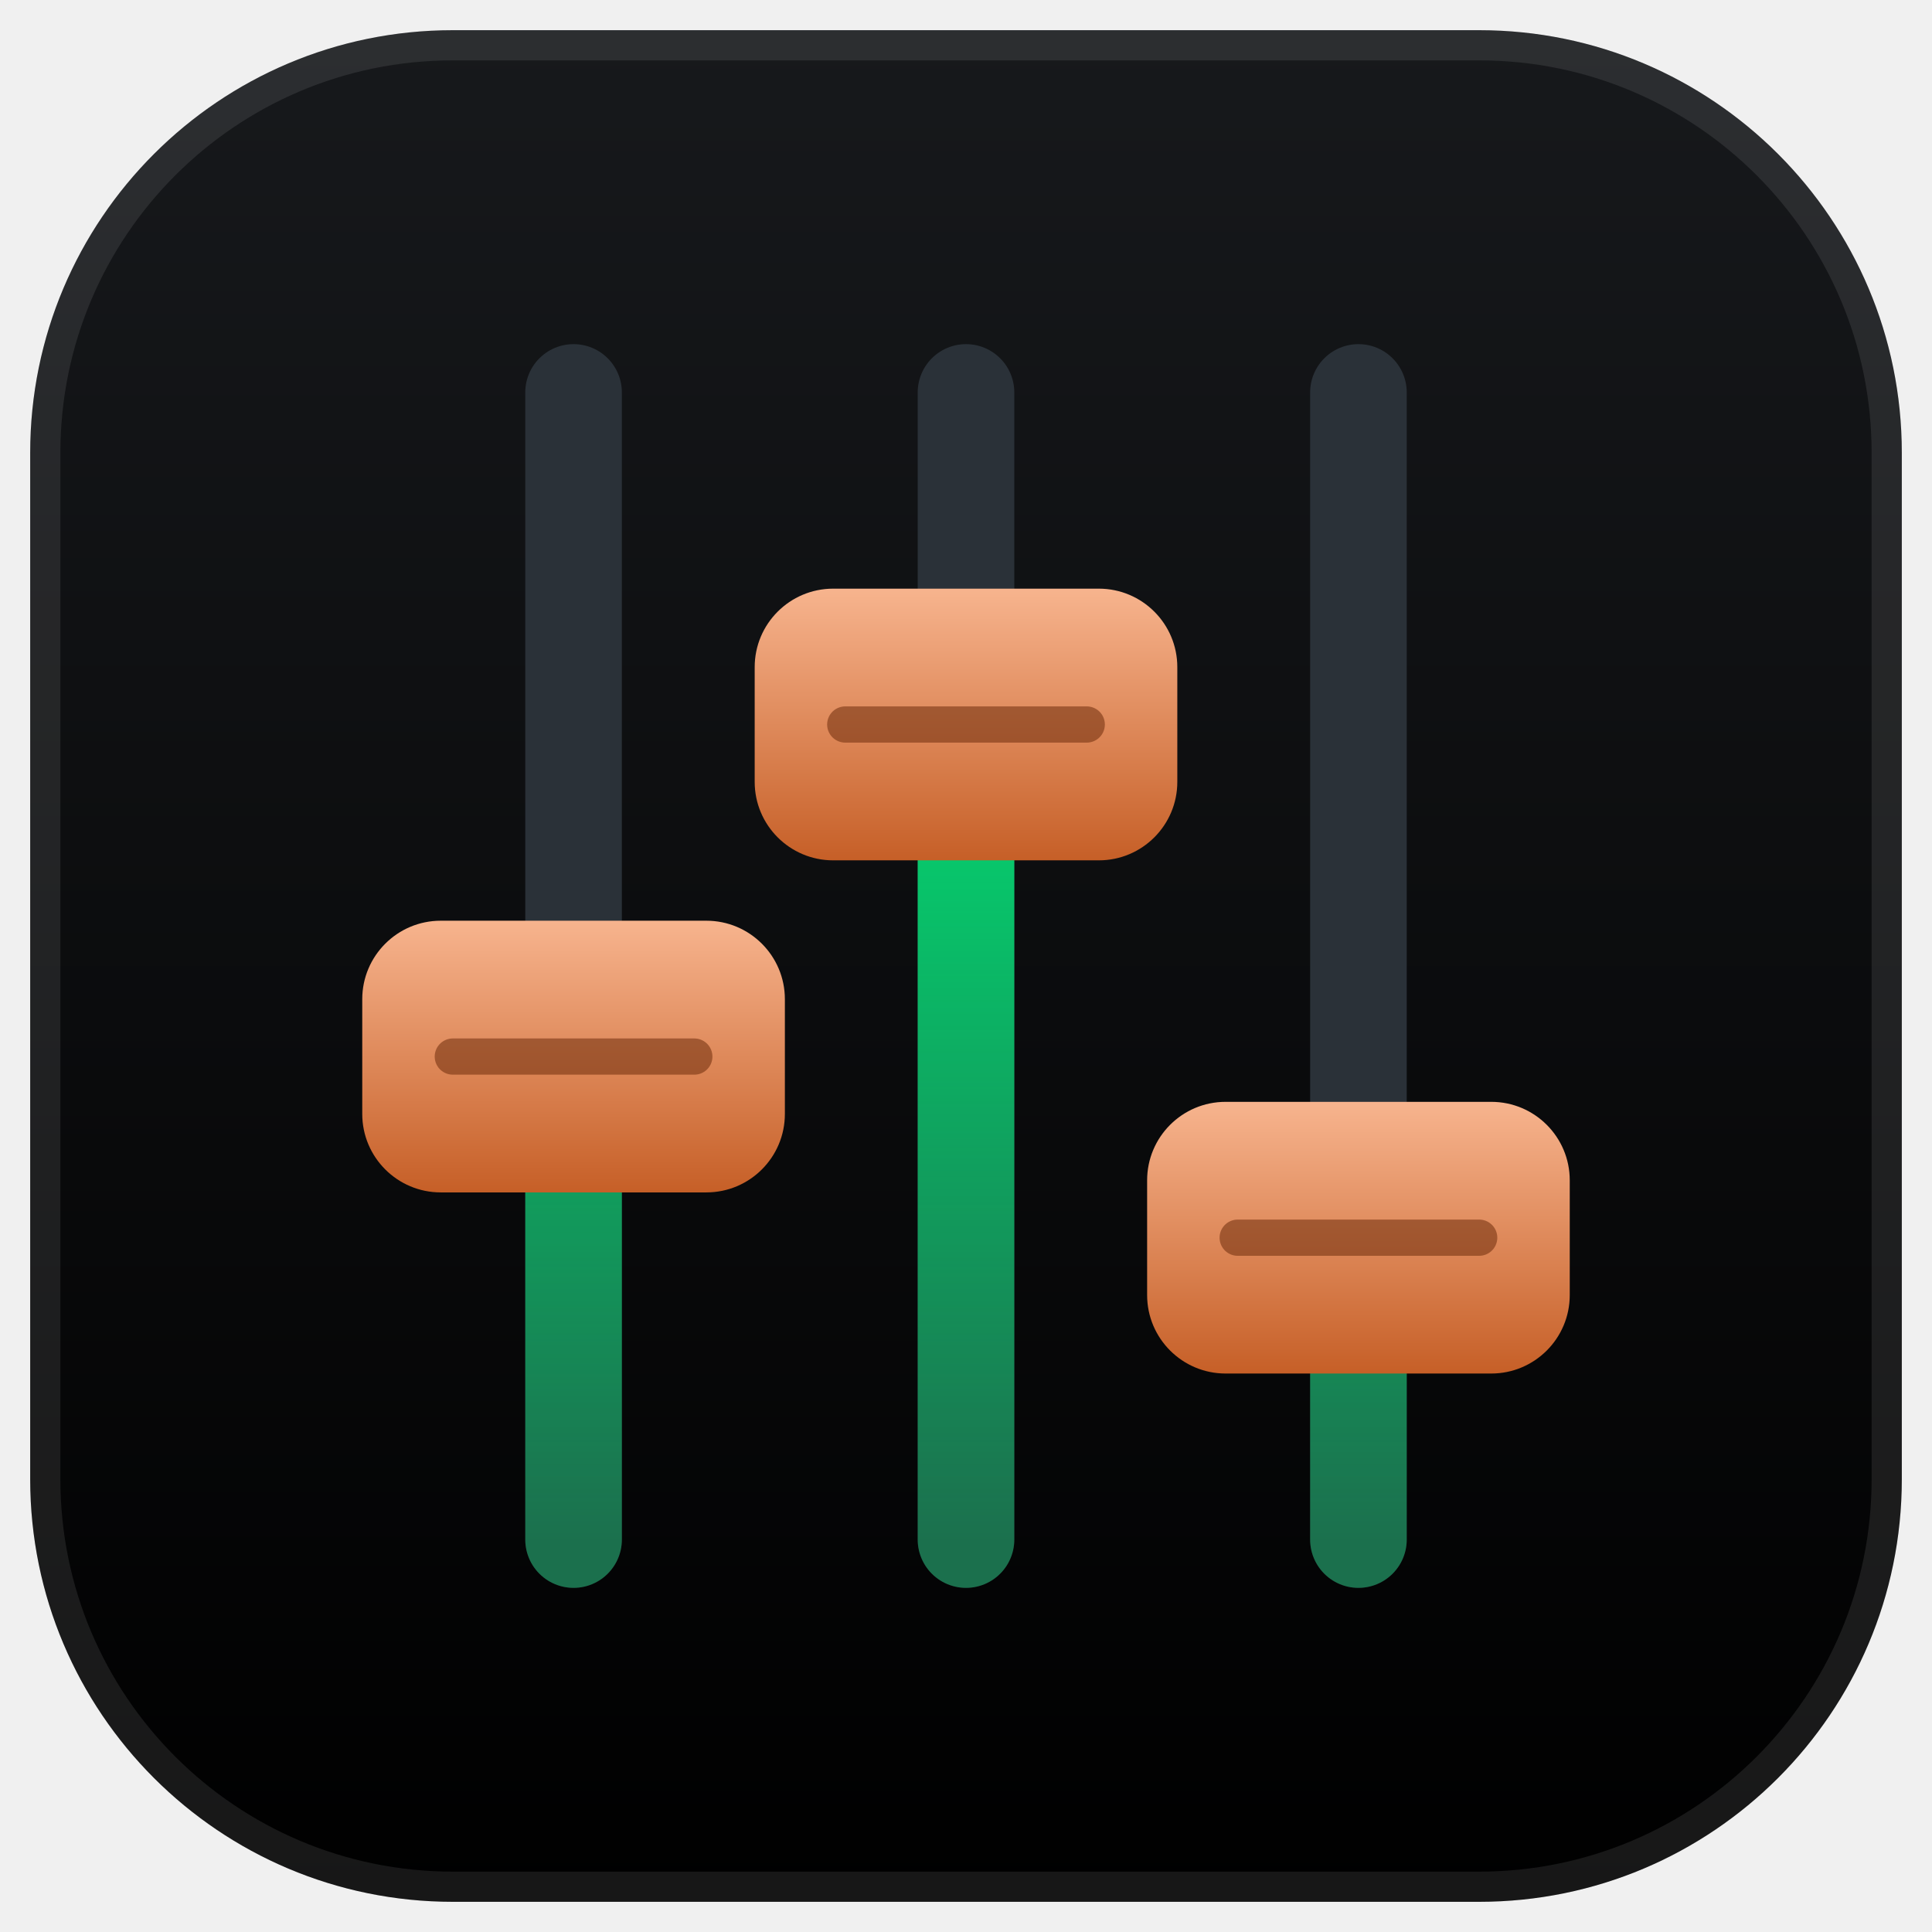
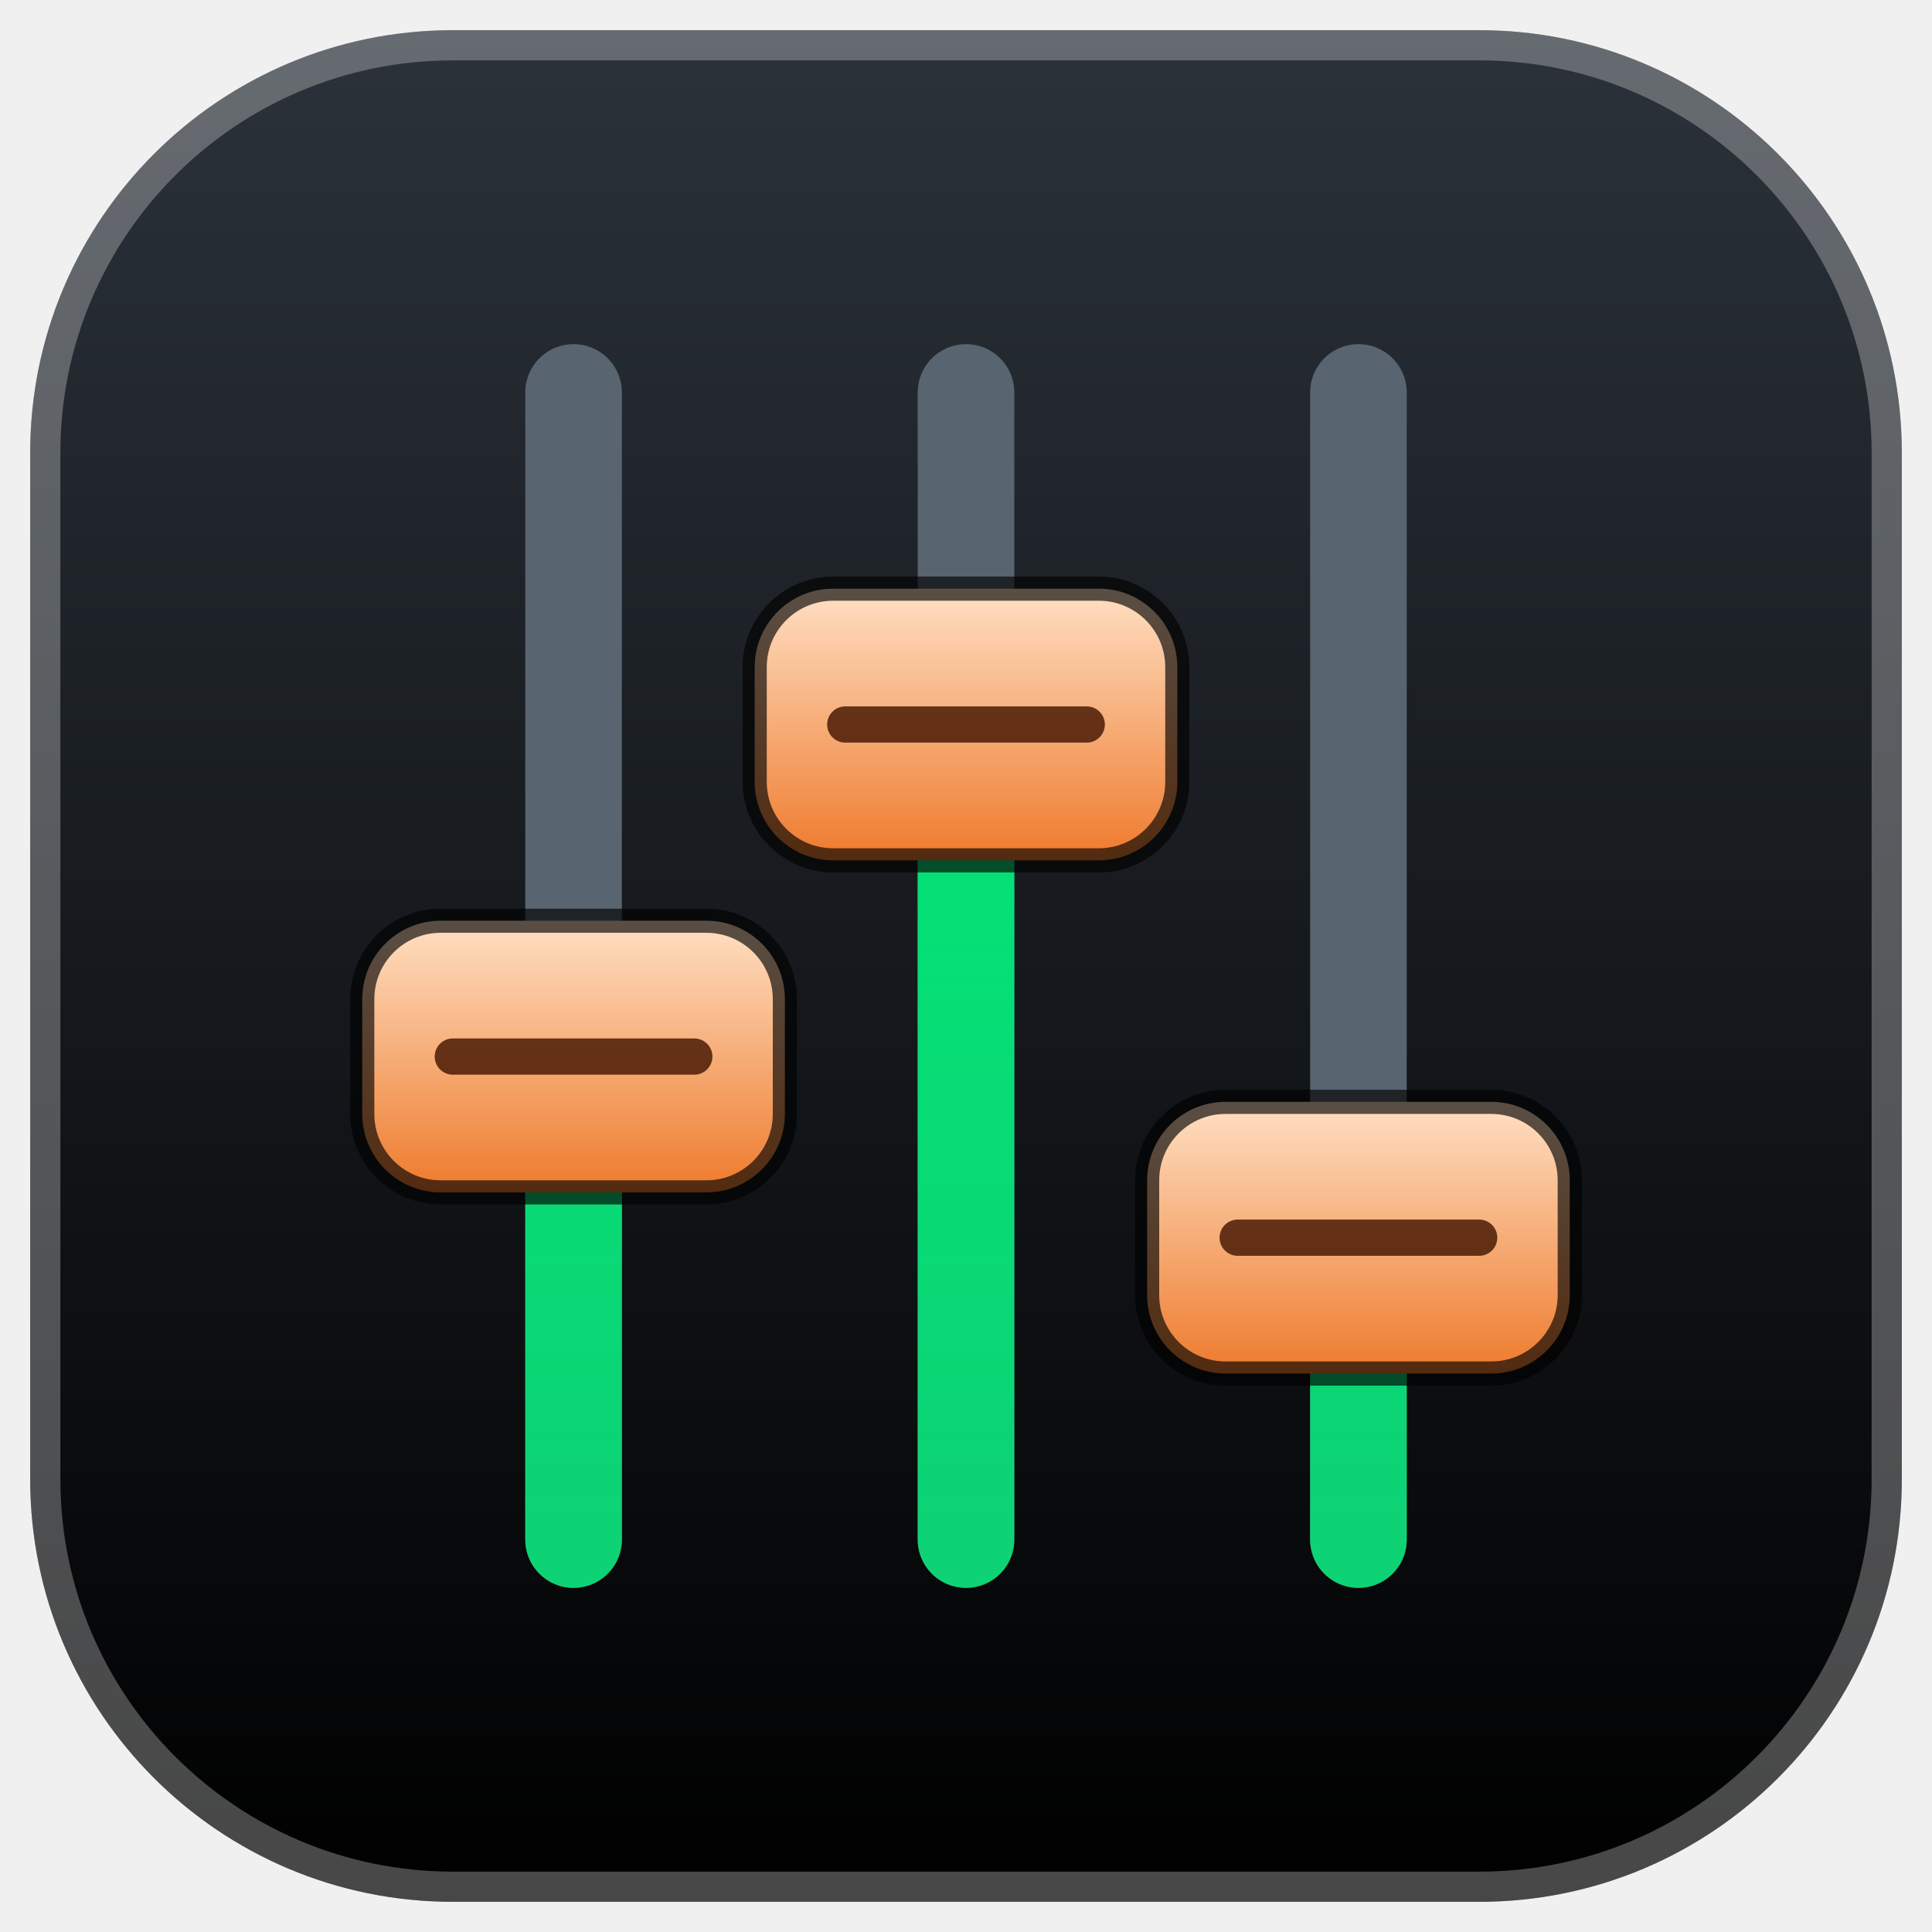
<svg xmlns="http://www.w3.org/2000/svg" viewBox="0 0 64 64" width="256" height="256" role="img" aria-label="Faderust Logo">
  <defs>
    <linearGradient id="bg" x1="0" y1="0" x2="0" y2="1">
-       <stop offset="0" stop-color="#17191c" />
+       <stop offset="0" stop-color="#2b323a" />
      <stop offset="1" stop-color="#000000" />
    </linearGradient>
    <linearGradient id="cap" x1="0" y1="0" x2="0" y2="1">
-       <stop offset="0" stop-color="#f7b48e" />
-       <stop offset="1" stop-color="#c65f27" />
+       <stop offset="0" stop-color="#ffe0c4" />
+       <stop offset="1" stop-color="#ee7a2c" />
    </linearGradient>
    <linearGradient id="signal" gradientUnits="userSpaceOnUse" x1="0" y1="20" x2="0" y2="51">
      <stop offset="0" stop-color="#00e676" />
-       <stop offset="1" stop-color="#00e676" stop-opacity="0.35" />
+       <stop offset="1" stop-color="#00e676" stop-opacity="0.85" />
    </linearGradient>
  </defs>
  <rect x="1" y="1" width="62" height="62" rx="14" fill="url(#bg)" />
-   <rect x="1.5" y="1.5" width="61" height="61" rx="13.5" fill="none" stroke="#fff" stroke-opacity="0.09" />
+   <rect x="1.5" y="1.5" width="61" height="61" rx="13.5" fill="none" stroke="#fff" stroke-opacity="0.28" />
  <g stroke-width="3.2" stroke-linecap="round">
-     <line x1="19" y1="13" x2="19" y2="51" stroke="#2a3138" />
-     <line x1="32" y1="13" x2="32" y2="51" stroke="#2a3138" />
-     <line x1="45" y1="13" x2="45" y2="51" stroke="#2a3138" />
+     <line x1="19" y1="13" x2="19" y2="51" stroke="#58646f" />
+     <line x1="32" y1="13" x2="32" y2="51" stroke="#58646f" />
+     <line x1="45" y1="13" x2="45" y2="51" stroke="#58646f" />
    <line x1="19" y1="35" x2="19" y2="51" stroke="url(#signal)" />
    <line x1="32" y1="24" x2="32" y2="51" stroke="url(#signal)" />
    <line x1="45" y1="41" x2="45" y2="51" stroke="url(#signal)" />
  </g>
-   <g fill="url(#cap)">
+   <g fill="url(#cap)" stroke="#000" stroke-opacity="0.65" stroke-width="0.8">
    <rect x="12" y="30.5" width="14" height="9" rx="2.6" />
    <rect x="25" y="19.5" width="14" height="9" rx="2.6" />
    <rect x="38" y="36.5" width="14" height="9" rx="2.6" />
  </g>
-   <g stroke="#6e2c0c" stroke-opacity="0.55" stroke-width="1.2" stroke-linecap="round">
+   <g stroke="#4a1c05" stroke-opacity="0.85" stroke-width="1.2" stroke-linecap="round">
    <line x1="15" y1="35" x2="23" y2="35" />
    <line x1="28" y1="24" x2="36" y2="24" />
    <line x1="41" y1="41" x2="49" y2="41" />
  </g>
</svg>
